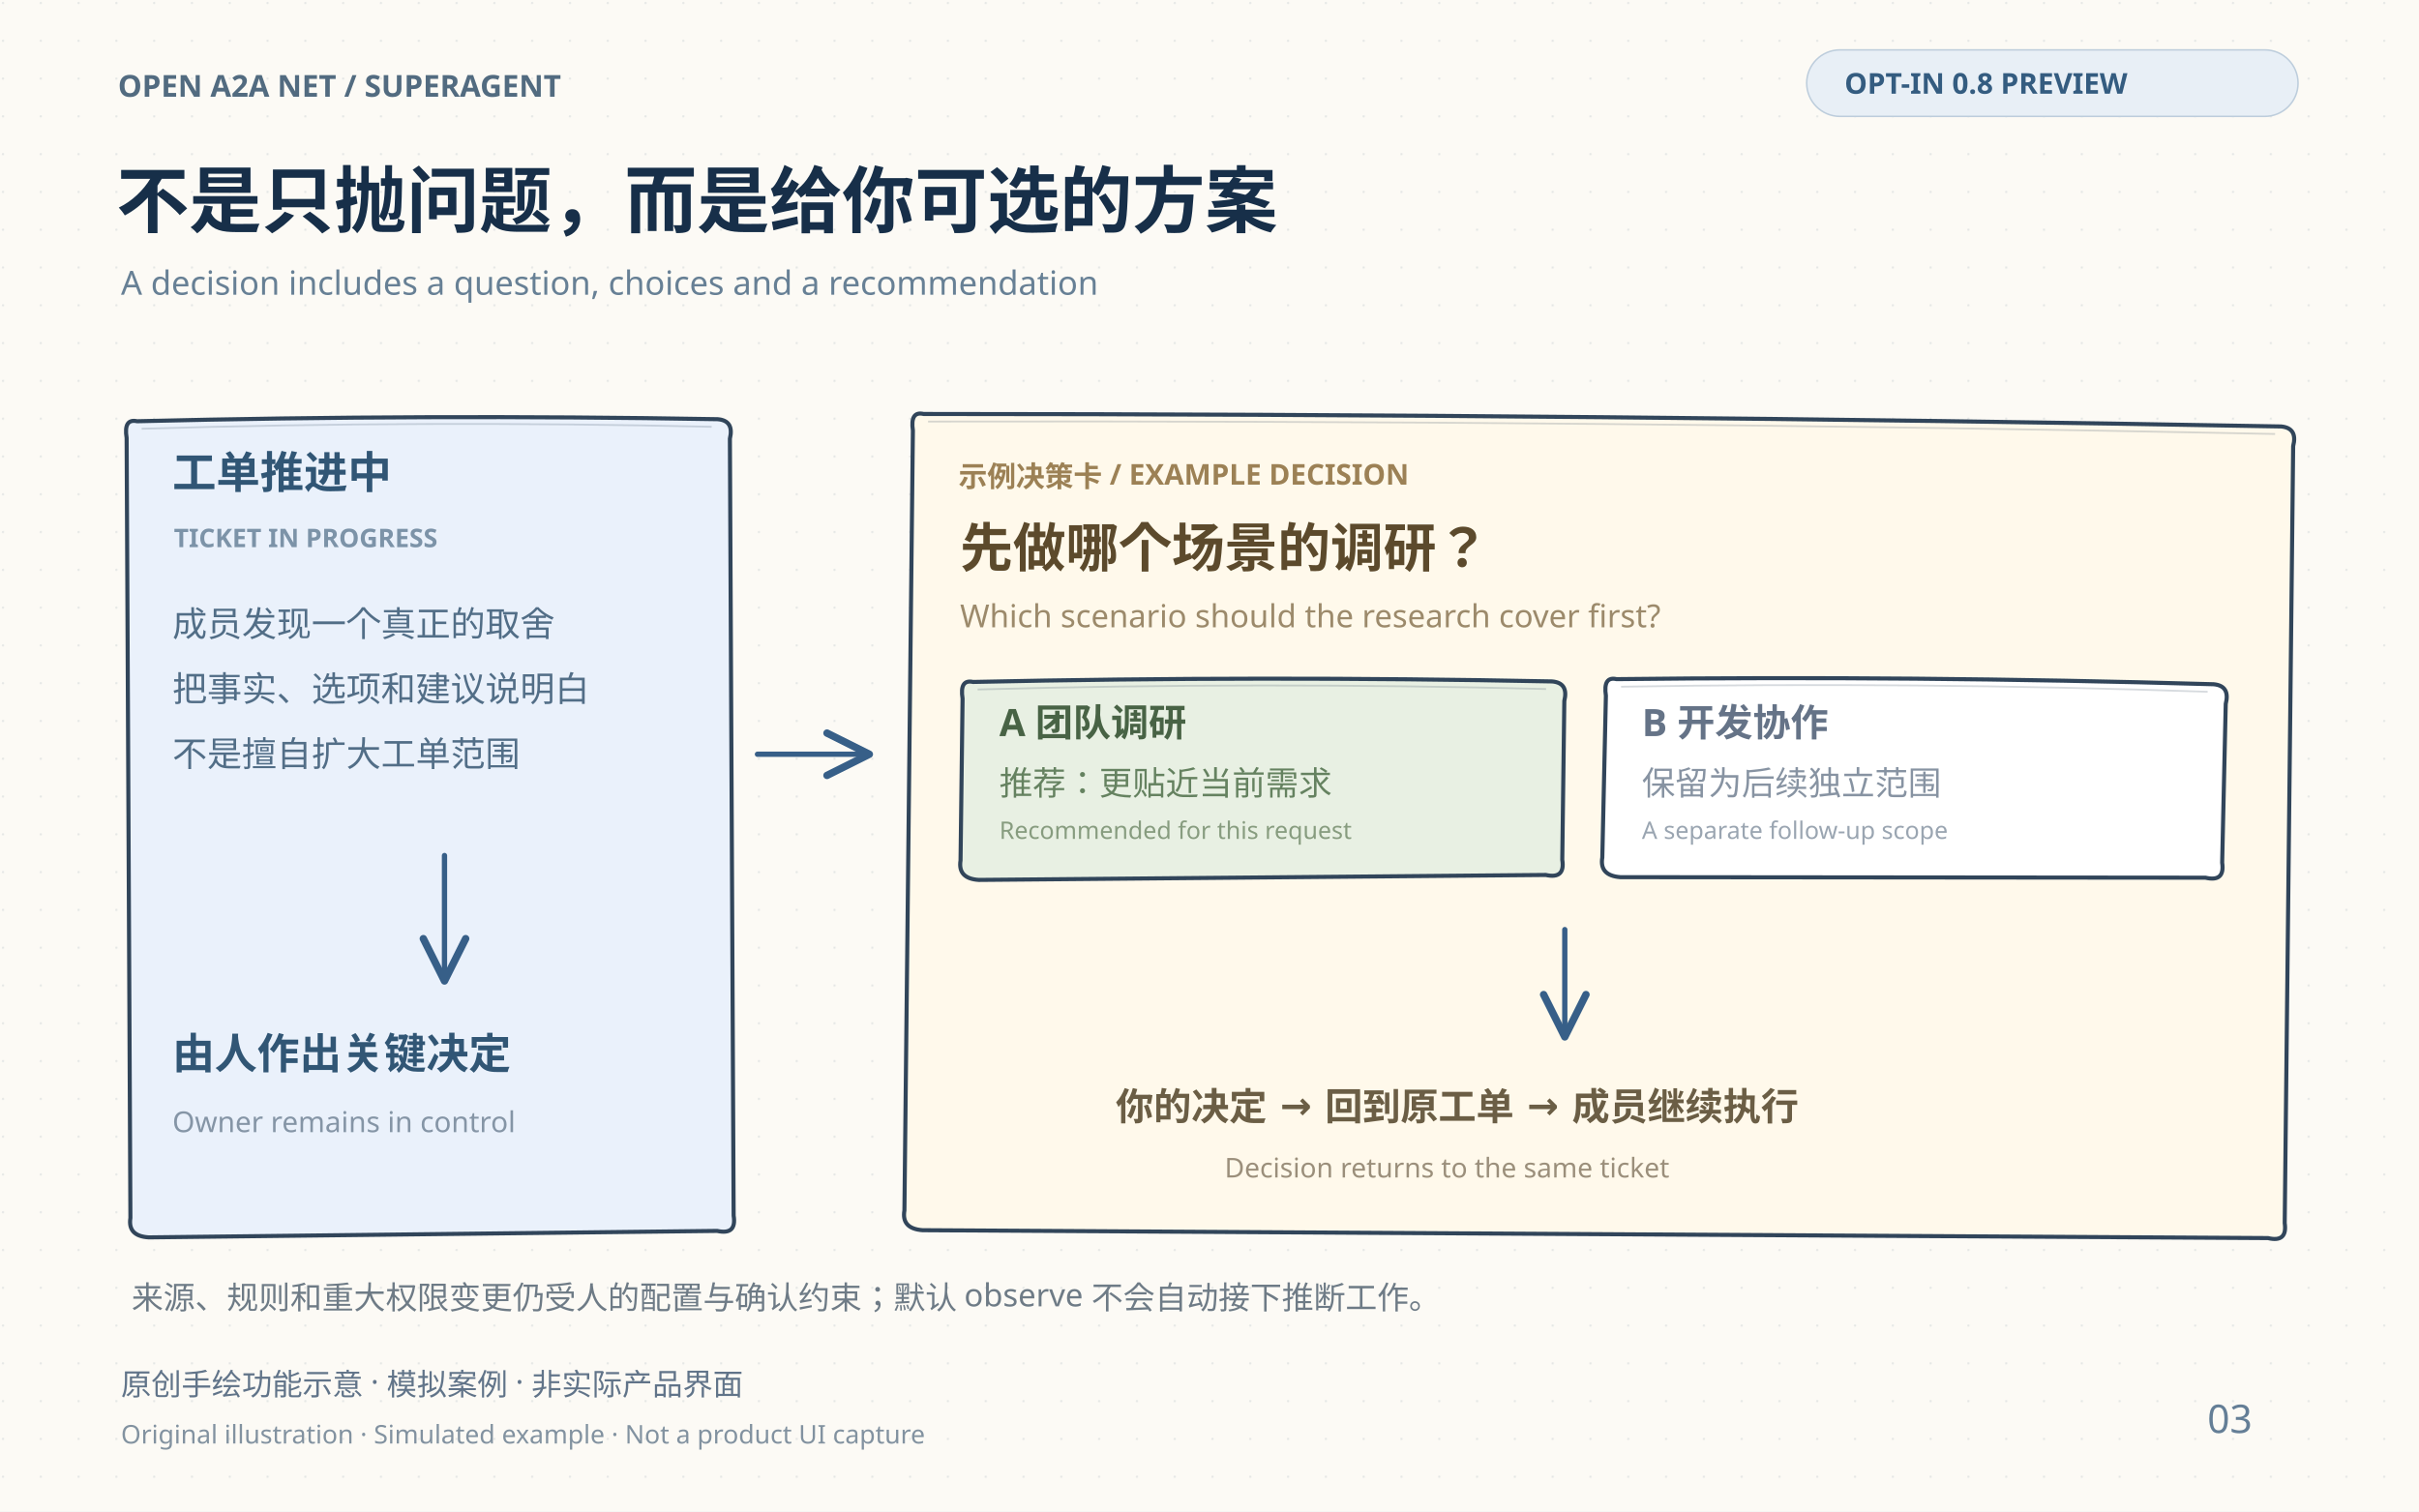
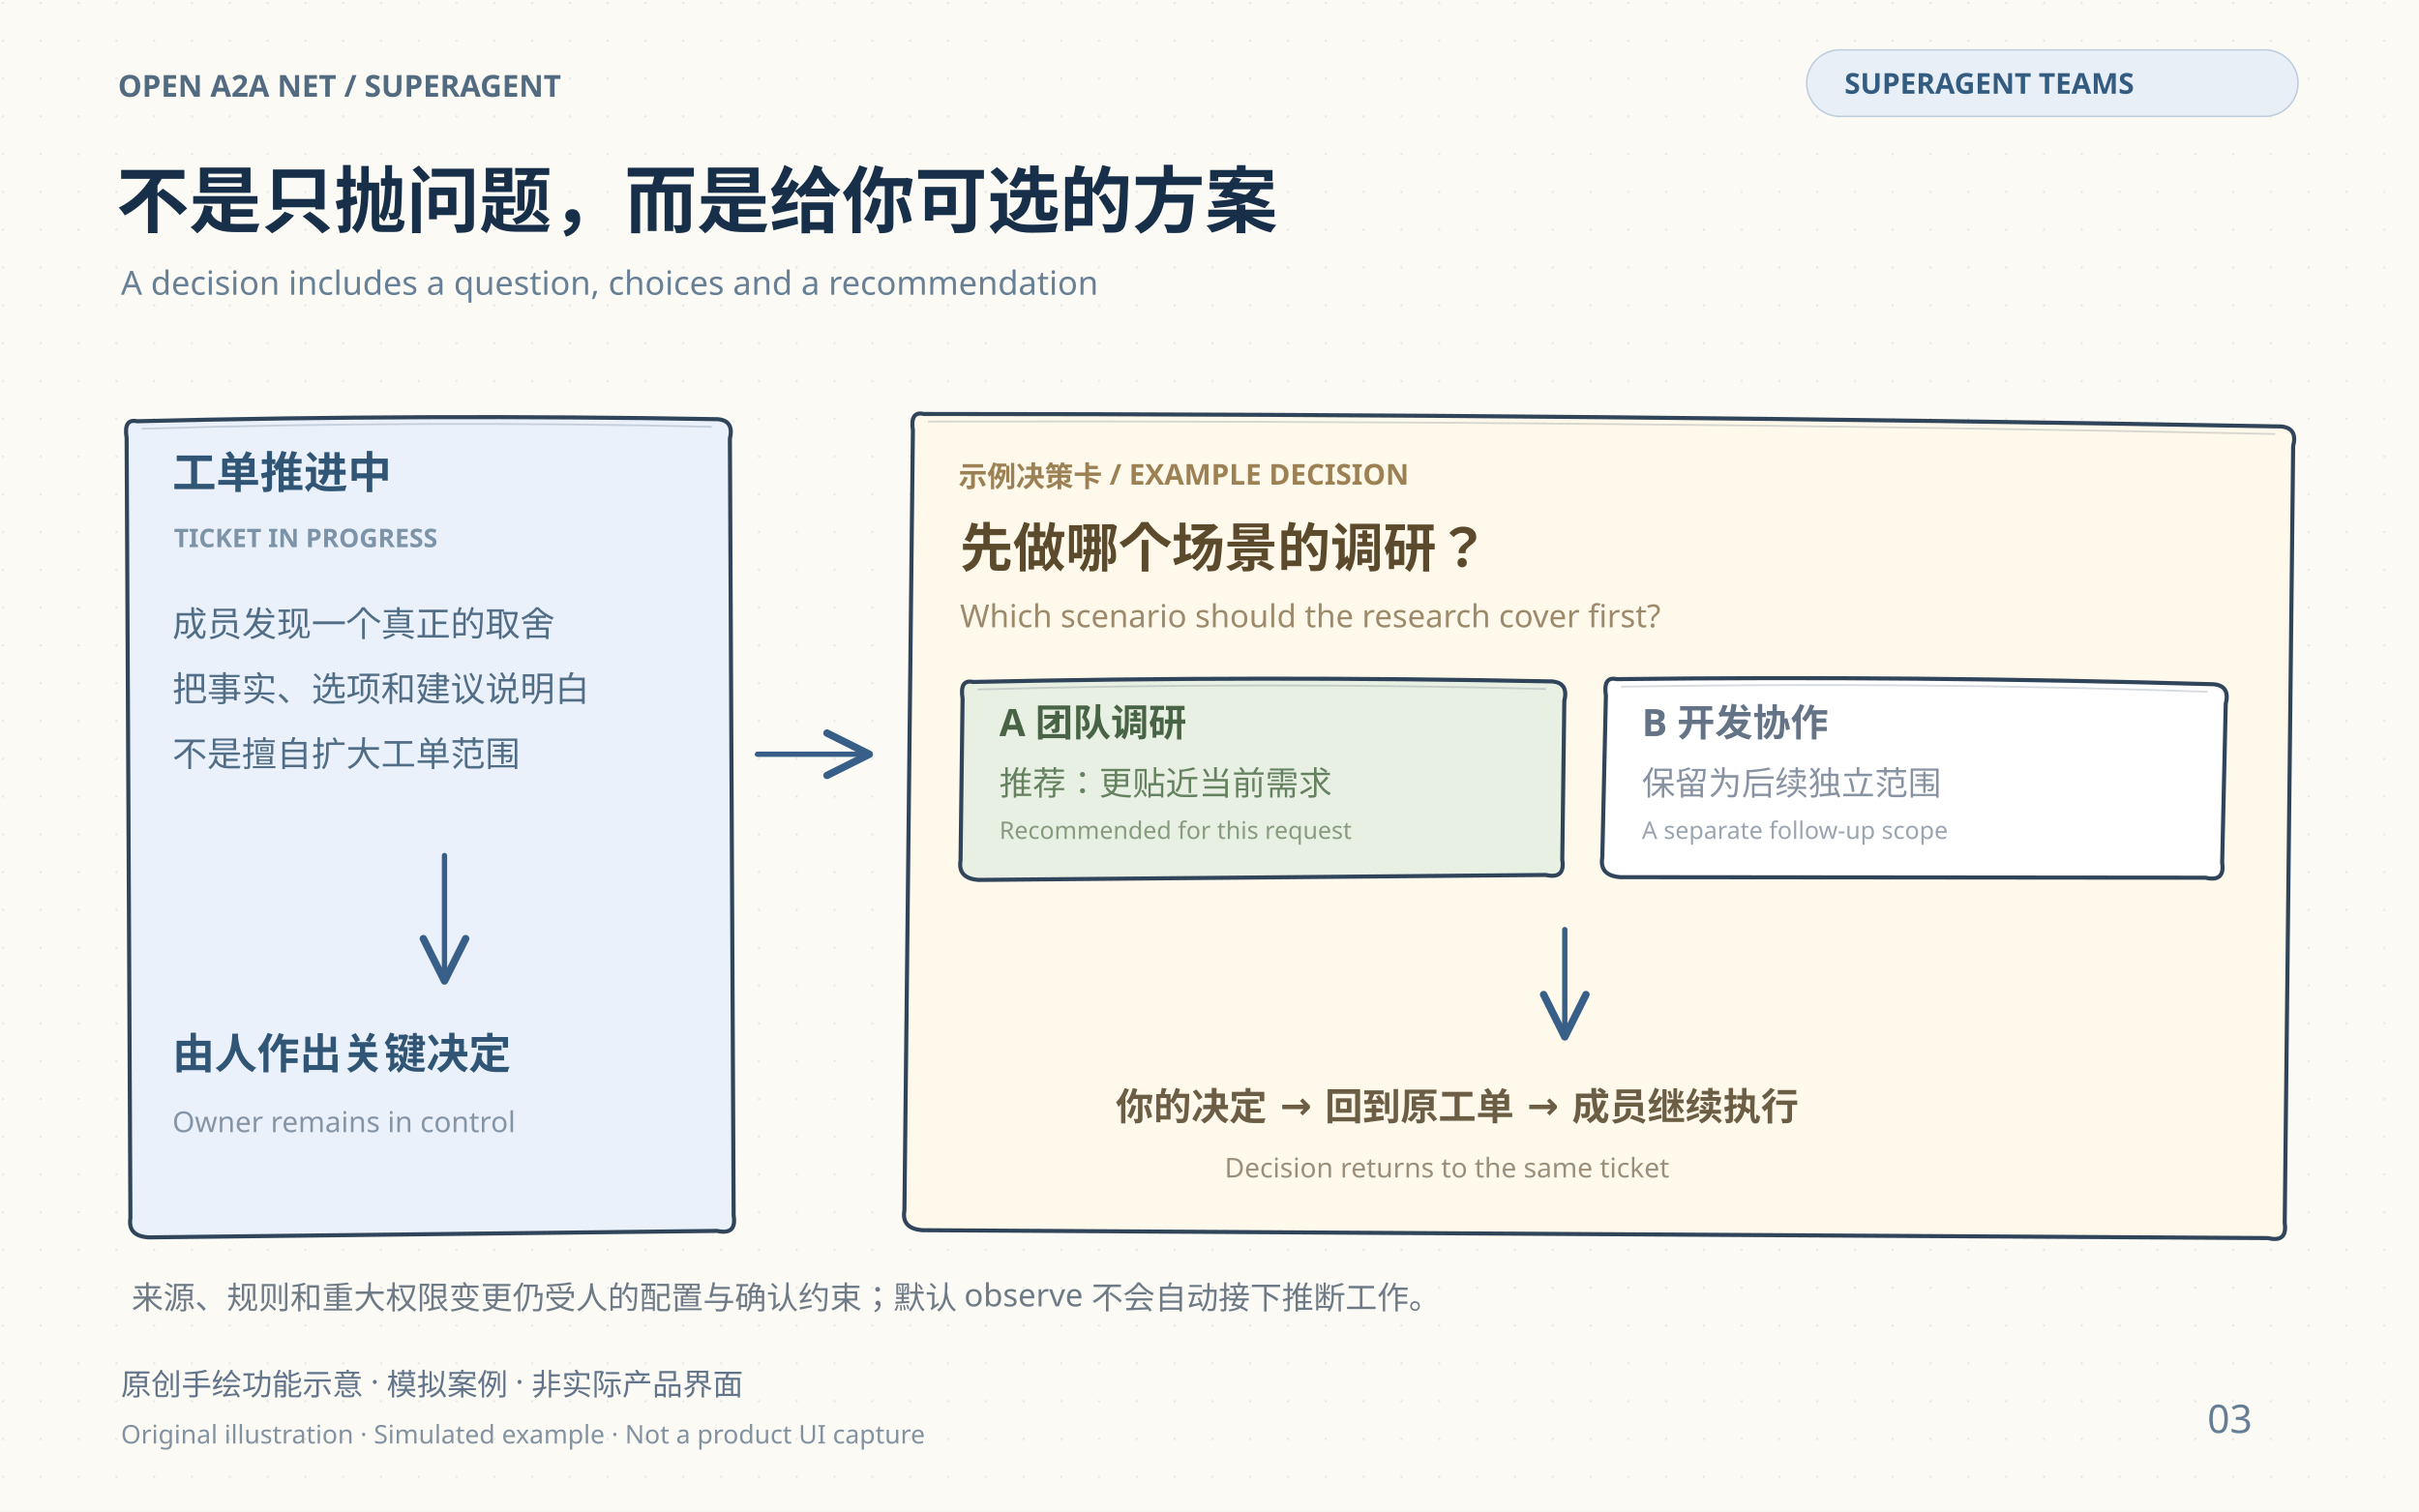
<svg xmlns="http://www.w3.org/2000/svg" width="1600" height="1000" viewBox="0 0 1600 1000" role="img">
  <defs>
    <pattern id="dot" width="25" height="25" patternUnits="userSpaceOnUse">
      <circle cx="2" cy="2" r=".8" fill="#8a9aa8" opacity=".18" />
    </pattern>
    <marker id="arrow" markerWidth="11" markerHeight="11" refX="9" refY="5" orient="auto-start-reverse">
      <path d="M1 1 L9 5 L1 9" fill="none" stroke="#375f88" stroke-width="1.4" stroke-linecap="round" stroke-linejoin="round" />
    </marker>
  </defs>
  <rect width="1600" height="1000" fill="#fcfaf5" />
  <rect width="1600" height="1000" fill="url(#dot)" />
  <g font-family="'Segoe UI','Microsoft YaHei',sans-serif">
    <g font-family="'Segoe UI','Microsoft YaHei',sans-serif">
      <text x="78" y="64" font-size="20" fill="#526b80" font-weight="600">OPEN A2A NET  /  SUPERAGENT</text>
      <rect x="1195" y="33" width="325" height="44" rx="22" fill="#e8eff6" stroke="#bdcddc" />
-       <text x="1220" y="62" font-size="19" fill="#345c80" font-weight="600">OPT-IN 0.8 PREVIEW</text>
+       <text x="1220" y="62" font-size="19" fill="#345c80" font-weight="600">SUPERAGENT TEAMS</text>
      <text x="77" y="150" font-size="48" fill="#172f49" font-weight="650">不是只抛问题，而是给你可选的方案</text>
      <text x="80" y="195" font-size="22" fill="#678095" font-weight="400">A decision includes a question, choices and a recommendation</text>
      <text x="80" y="923" font-size="20" fill="#617489" font-weight="400">原创手绘功能示意 · 模拟案例 · 非实际产品界面</text>
      <text x="80" y="955" font-size="17" fill="#8292a0" font-weight="400">Original illustration · Simulated example · Not a product UI capture</text>
      <text x="1460" y="948" font-size="26" fill="#647e96" font-weight="500">03</text>
    </g>
    <g transform="rotate(-0.5 284.5 546.5)">
      <path d="M93,277 Q284.5,274 477,279 Q488,280 485,292 L483,806 Q485,819 472,816 L96,817 Q82,816 84,804 L86,288 Q84,275 93,277Z" fill="#eaf1fb" stroke="#31455a" stroke-width="2.7" />
      <path d="M96,282 Q284.5,278 473,284" fill="none" stroke="#31455a" opacity=".2" stroke-width="1.2" />
    </g>
    <text x="114" y="323" font-size="29" fill="#315675" font-weight="650">工单推进中</text>
    <text x="115" y="362" font-size="17" fill="#7c93a8" font-weight="600">TICKET IN PROGRESS</text>
    <text x="114" y="421" font-size="23" fill="#526e87" font-weight="400">成员发现一个真正的取舍</text>
    <text x="114" y="464" font-size="23" fill="#526e87" font-weight="400">把事实、选项和建议说明白</text>
    <text x="114" y="507" font-size="23" fill="#526e87" font-weight="400">不是擅自扩大工单范围</text>
    <path d="M294,566 Q294,607.5 294,649" fill="none" stroke="#375f88" stroke-width="3.5" stroke-linecap="round" marker-end="url(#arrow)" />
    <text x="114" y="707" font-size="28" fill="#315675" font-weight="600">由人作出关键决定</text>
    <text x="114" y="749" font-size="19" fill="#8595a6" font-weight="400">Owner remains in control</text>
    <path d="M501,499 Q538,499 575,499" fill="none" stroke="#375f88" stroke-width="3.5" stroke-linecap="round" marker-end="url(#arrow)" />
    <g transform="rotate(0.4 1057.5 546.5)">
      <path d="M609,277 Q1057.5,274 1507,279 Q1518,280 1515,292 L1513,806 Q1515,819 1502,816 L612,817 Q598,816 600,804 L602,288 Q600,275 609,277Z" fill="#fff9eb" stroke="#31455a" stroke-width="2.7" />
      <path d="M612,282 Q1057.5,278 1503,284" fill="none" stroke="#31455a" opacity=".2" stroke-width="1.2" />
    </g>
    <text x="634" y="322" font-size="19" fill="#9c8155" font-weight="650">示例决策卡 / EXAMPLE DECISION</text>
    <text x="635" y="375" font-size="35" fill="#5c4a2c" font-weight="650">先做哪个场景的调研？</text>
    <text x="635" y="415" font-size="21" fill="#9c8a6b" font-weight="400">Which scenario should the research cover first?</text>
    <g transform="rotate(-0.35 835 515)">
      <path d="M644,450 Q835,447 1027,452 Q1038,453 1035,465 L1033,570 Q1035,583 1022,580 L647,581 Q633,580 635,568 L637,461 Q635,448 644,450Z" fill="#e8f0e3" stroke="#31455a" stroke-width="2.7" />
      <path d="M647,455 Q835,451 1023,457" fill="none" stroke="#31455a" opacity=".2" stroke-width="1.2" />
    </g>
    <text x="661" y="487" font-size="25" fill="#486345" font-weight="650">A  团队调研</text>
    <text x="661" y="526" font-size="22" fill="#658260" font-weight="400">推荐：更贴近当前需求</text>
    <text x="661" y="555" font-size="16" fill="#879c7f" font-weight="400">Recommended for this request</text>
    <g transform="rotate(0.2 1266 515)">
      <path d="M1069,450 Q1266,447 1464,452 Q1475,453 1472,465 L1470,570 Q1472,583 1459,580 L1072,581 Q1058,580 1060,568 L1062,461 Q1060,448 1069,450Z" fill="#ffffff" stroke="#31455a" stroke-width="2.7" />
      <path d="M1072,455 Q1266,451 1460,457" fill="none" stroke="#31455a" opacity=".2" stroke-width="1.2" />
    </g>
    <text x="1086" y="487" font-size="25" fill="#657387" font-weight="600">B  开发协作</text>
    <text x="1086" y="526" font-size="22" fill="#8793a2" font-weight="400">保留为后续独立范围</text>
    <text x="1086" y="555" font-size="16" fill="#9aa5b1" font-weight="400">A separate follow-up scope</text>
    <path d="M1035,615 Q1035,650.5 1035,686" fill="none" stroke="#375f88" stroke-width="3.5" stroke-linecap="round" marker-end="url(#arrow)" />
    <text x="738" y="741" font-size="25" fill="#6b5e45" font-weight="600">你的决定 → 回到原工单 → 成员继续执行</text>
    <text x="810" y="779" font-size="18" fill="#9b8f7b" font-weight="400">Decision returns to the same ticket</text>
    <text x="87" y="866" font-size="21" fill="#6e7b86" font-weight="400">来源、规则和重大权限变更仍受人的配置与确认约束；默认 observe 不会自动接下推断工作。</text>
  </g>
</svg>
